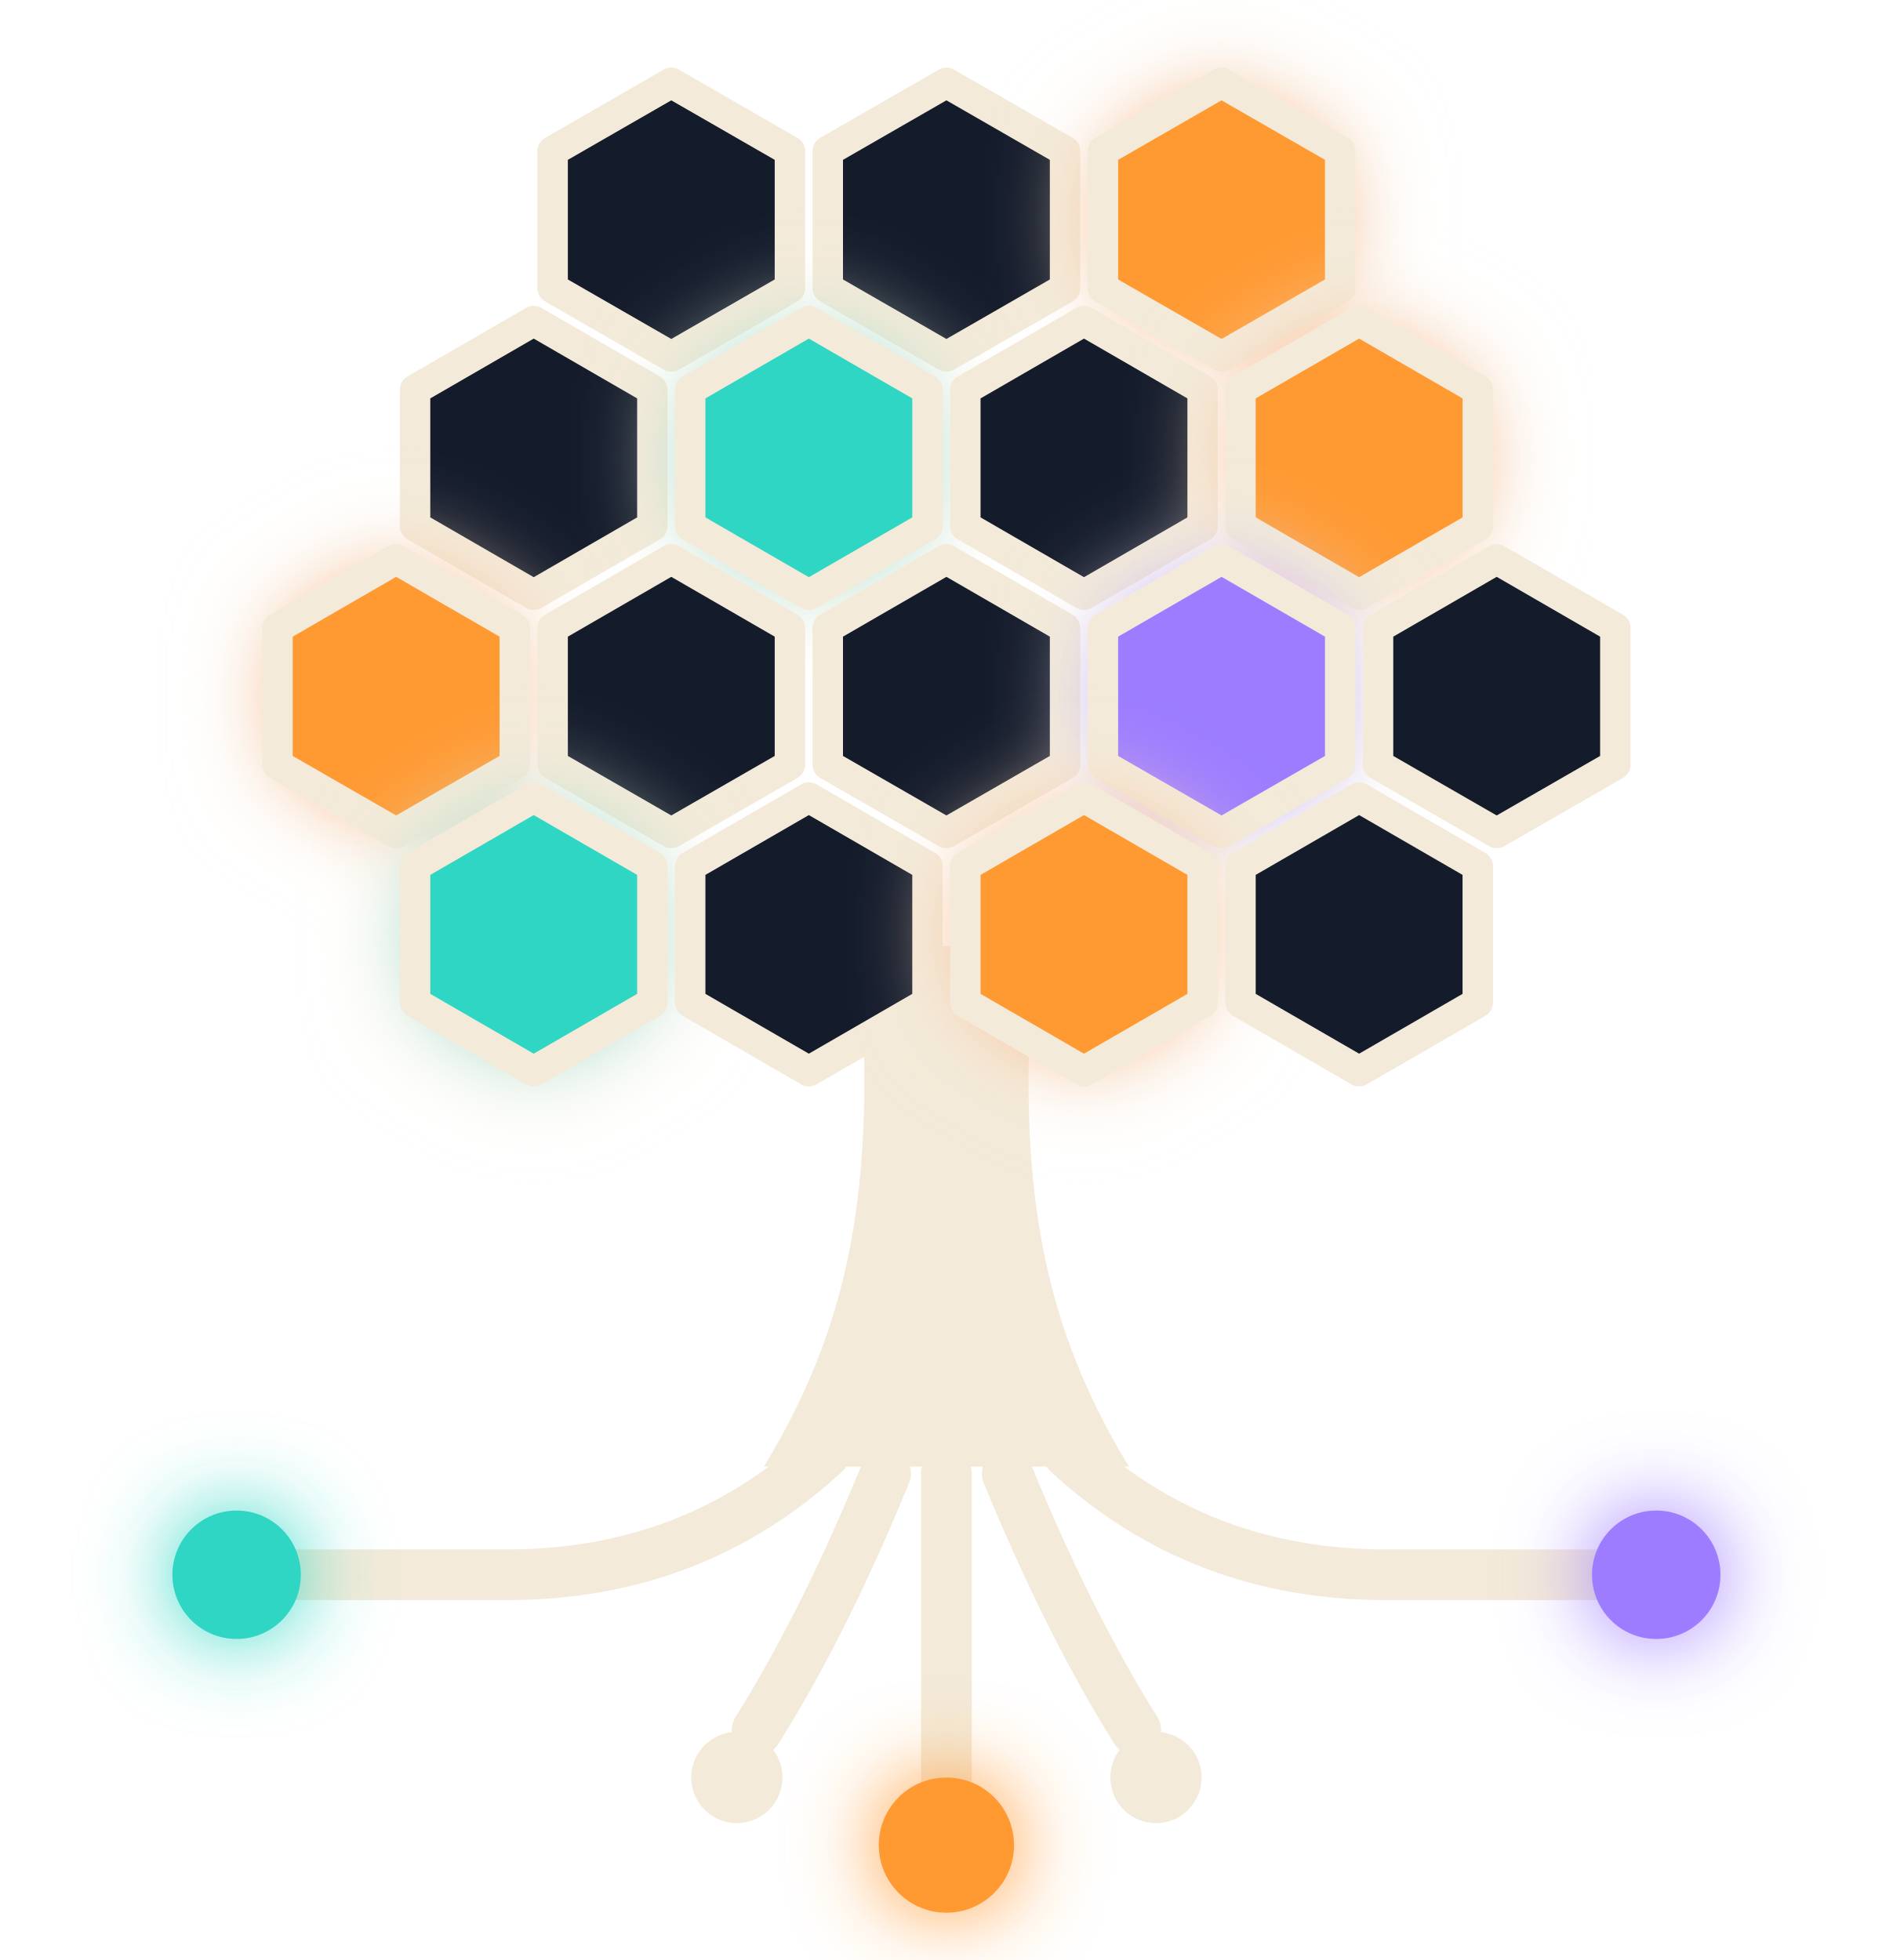
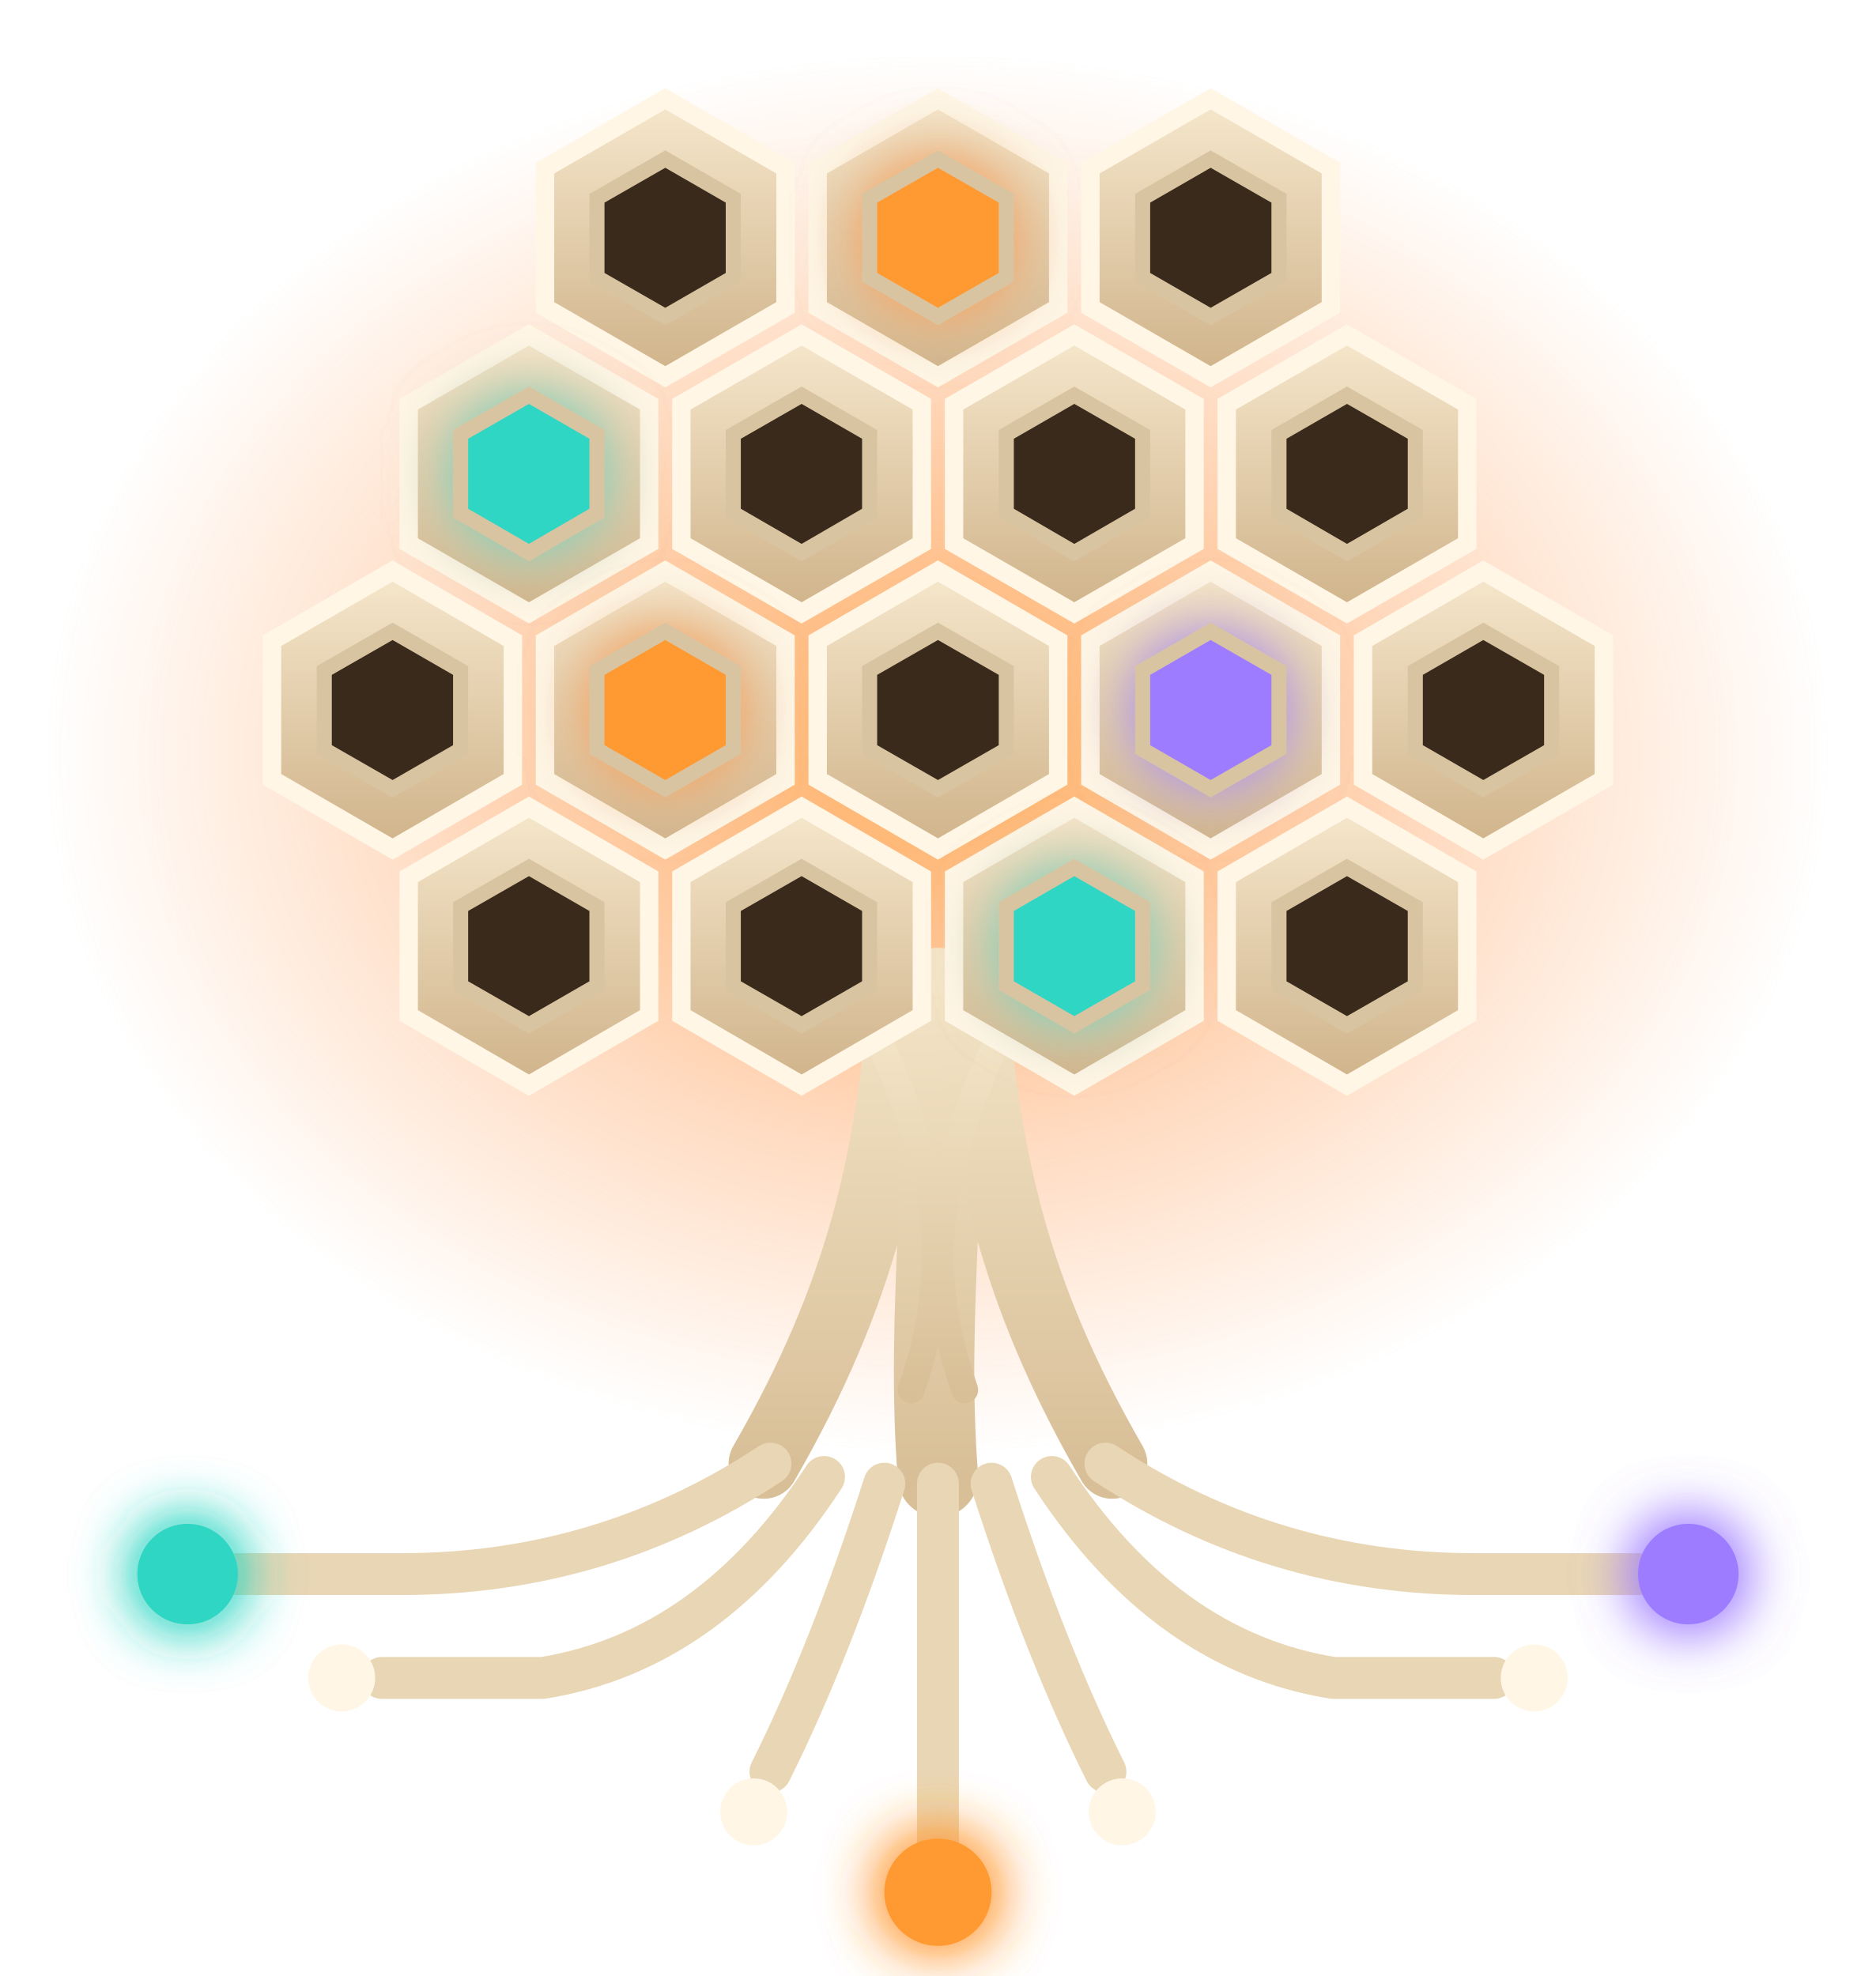
- <svg xmlns="http://www.w3.org/2000/svg" viewBox="4 2 56 58" role="img" aria-label="RootSystems">
+ <svg xmlns="http://www.w3.org/2000/svg" viewBox="4 1.5 56 59" role="img" aria-label="RootSystems">
  <defs>
-     <filter id="rsg" x="-60%" y="-60%" width="220%" height="220%">
-       <feGaussianBlur stdDeviation="1.3" result="b" />
+     <radialGradient id="halo" cx="50%" cy="50%" r="50%">
+       <stop offset="0" stop-color="#ff9933" stop-opacity=".75" />
+       <stop offset=".55" stop-color="#ff7a1a" stop-opacity=".28" />
+       <stop offset="1" stop-color="#ff7a1a" stop-opacity="0" />
+     </radialGradient>
+     <linearGradient id="wood" x1="0" y1="0" x2="0" y2="1">
+       <stop offset="0" stop-color="#f6e7cc" />
+       <stop offset="1" stop-color="#cfb38a" />
+     </linearGradient>
+     <linearGradient id="trunk" x1="0" y1="0" x2="0" y2="1">
+       <stop offset="0" stop-color="#f3e4c6" />
+       <stop offset="1" stop-color="#d8bf98" />
+     </linearGradient>
+     <filter id="lit" x="-80%" y="-80%" width="260%" height="260%">
+       <feGaussianBlur stdDeviation=".9" result="b" />
      <feMerge>
+         <feMergeNode in="b" />
        <feMergeNode in="b" />
        <feMergeNode in="SourceGraphic" />
      </feMerge>
    </filter>
  </defs>
-   <path d="M29.4 30 C29.9 36.5 29.4 40.8 26.6 45.4 L37.4 45.4 C34.6 40.8 34.1 36.5 34.6 30 Z" fill="#f3ead9" />
-   <polygon points="23.86,4.45 27.37,6.47 27.37,10.53 23.86,12.55 20.35,10.53 20.35,6.47" fill="#141b2b" stroke="#f3ead9" stroke-width="0.9" stroke-linejoin="round" />
-   <polygon points="32.00,4.45 35.51,6.47 35.51,10.53 32.00,12.55 28.49,10.53 28.49,6.47" fill="#141b2b" stroke="#f3ead9" stroke-width="0.9" stroke-linejoin="round" />
-   <polygon points="40.14,4.45 43.65,6.47 43.65,10.53 40.14,12.55 36.63,10.53 36.63,6.47" fill="#ff9933" stroke="#f3ead9" stroke-width="0.9" stroke-linejoin="round" filter="url(#rsg)" />
-   <polygon points="19.79,11.50 23.30,13.53 23.30,17.57 19.79,19.60 16.28,17.57 16.28,13.53" fill="#141b2b" stroke="#f3ead9" stroke-width="0.9" stroke-linejoin="round" />
-   <polygon points="27.93,11.50 31.44,13.53 31.44,17.57 27.93,19.60 24.42,17.57 24.42,13.53" fill="#2fd6c3" stroke="#f3ead9" stroke-width="0.9" stroke-linejoin="round" filter="url(#rsg)" />
-   <polygon points="36.07,11.50 39.58,13.53 39.58,17.57 36.07,19.60 32.56,17.57 32.56,13.53" fill="#141b2b" stroke="#f3ead9" stroke-width="0.9" stroke-linejoin="round" />
-   <polygon points="44.21,11.50 47.72,13.53 47.72,17.57 44.21,19.60 40.70,17.57 40.70,13.53" fill="#ff9933" stroke="#f3ead9" stroke-width="0.9" stroke-linejoin="round" filter="url(#rsg)" />
-   <polygon points="15.72,18.55 19.23,20.58 19.23,24.63 15.72,26.65 12.21,24.63 12.21,20.58" fill="#ff9933" stroke="#f3ead9" stroke-width="0.9" stroke-linejoin="round" filter="url(#rsg)" />
-   <polygon points="23.86,18.55 27.37,20.58 27.37,24.63 23.86,26.65 20.35,24.63 20.35,20.58" fill="#141b2b" stroke="#f3ead9" stroke-width="0.9" stroke-linejoin="round" />
-   <polygon points="32.00,18.55 35.51,20.58 35.51,24.63 32.00,26.65 28.49,24.63 28.49,20.58" fill="#141b2b" stroke="#f3ead9" stroke-width="0.9" stroke-linejoin="round" />
-   <polygon points="40.14,18.55 43.65,20.58 43.65,24.63 40.14,26.65 36.63,24.63 36.63,20.58" fill="#9d7cff" stroke="#f3ead9" stroke-width="0.9" stroke-linejoin="round" filter="url(#rsg)" />
-   <polygon points="48.28,18.55 51.79,20.58 51.79,24.63 48.28,26.65 44.77,24.63 44.77,20.58" fill="#141b2b" stroke="#f3ead9" stroke-width="0.9" stroke-linejoin="round" />
-   <polygon points="19.79,25.60 23.30,27.63 23.30,31.67 19.79,33.70 16.28,31.67 16.28,27.63" fill="#2fd6c3" stroke="#f3ead9" stroke-width="0.9" stroke-linejoin="round" filter="url(#rsg)" />
-   <polygon points="27.93,25.60 31.44,27.63 31.44,31.67 27.93,33.70 24.42,31.67 24.42,27.63" fill="#141b2b" stroke="#f3ead9" stroke-width="0.9" stroke-linejoin="round" />
-   <polygon points="36.07,25.60 39.58,27.63 39.58,31.67 36.07,33.70 32.56,31.67 32.56,27.63" fill="#ff9933" stroke="#f3ead9" stroke-width="0.9" stroke-linejoin="round" filter="url(#rsg)" />
-   <polygon points="44.21,25.60 47.72,27.63 47.72,31.67 44.21,33.70 40.70,31.67 40.70,27.63" fill="#141b2b" stroke="#f3ead9" stroke-width="0.9" stroke-linejoin="round" />
-   <g fill="none" stroke="#f3ead9" stroke-width="1.5" stroke-linecap="round" stroke-linejoin="round">
-     <path d="M28.4 45 Q24.5 48.6 19 48.6 H12.6" />
-     <path d="M30.2 45.6 Q28.4 50 26.4 53.2" />
-     <path d="M32 45.6 V54.6" />
-     <path d="M33.8 45.6 Q35.6 50 37.6 53.2" />
-     <path d="M35.6 45 Q39.5 48.6 45 48.6 H51.4" />
+   <ellipse cx="32" cy="24" rx="27" ry="21" fill="url(#halo)" />
+   <g fill="none" stroke="url(#trunk)" stroke-linecap="round">
+     <path d="M31 31C30.6 36 29.8 40 26.8 45.2" stroke-width="2.1" />
+     <path d="M32 31C32.4 36 31.6 40.5 32 45.6" stroke-width="2.4" />
+     <path d="M33 31C33.4 36 34.2 40 37.2 45.2" stroke-width="2.1" />
+     <path d="M30.2 32.5C31.8 36 32.6 39 31.2 43" stroke-width="0.8" />
+     <path d="M33.8 32.5C32.2 36 31.4 39 32.8 43" stroke-width="0.8" />
  </g>
-   <g filter="url(#rsg)">
-     <circle cx="11" cy="48.6" r="1.9" fill="#2fd6c3" />
-     <circle cx="53" cy="48.6" r="1.9" fill="#9d7cff" />
-     <circle cx="32" cy="56.6" r="2" fill="#ff9933" />
+   <polygon points="23.86,4.45 27.45,6.52 27.45,10.68 23.86,12.75 20.27,10.68 20.27,6.52" fill="url(#wood)" stroke="#fff6e6" stroke-width=".55" />
+   <polygon points="23.86,6.25 25.89,7.42 25.89,9.78 23.86,10.95 21.82,9.78 21.82,7.42" fill="#3a2a1c" stroke="#d9c4a2" stroke-width=".45" />
+   <polygon points="32.00,4.45 35.59,6.52 35.59,10.68 32.00,12.75 28.41,10.68 28.41,6.52" fill="url(#wood)" stroke="#fff6e6" stroke-width=".55" />
+   <polygon points="32.00,6.25 34.04,7.42 34.04,9.78 32.00,10.95 29.96,9.78 29.96,7.42" fill="#ff9933" stroke="#d9c4a2" stroke-width=".45" filter="url(#lit)" />
+   <polygon points="40.14,4.45 43.73,6.52 43.73,10.68 40.14,12.75 36.55,10.68 36.55,6.52" fill="url(#wood)" stroke="#fff6e6" stroke-width=".55" />
+   <polygon points="40.14,6.25 42.18,7.42 42.18,9.78 40.14,10.95 38.11,9.78 38.11,7.42" fill="#3a2a1c" stroke="#d9c4a2" stroke-width=".45" />
+   <polygon points="19.79,11.50 23.38,13.57 23.38,17.73 19.79,19.80 16.20,17.73 16.20,13.57" fill="url(#wood)" stroke="#fff6e6" stroke-width=".55" />
+   <polygon points="19.79,13.30 21.82,14.47 21.82,16.82 19.79,18.00 17.75,16.82 17.75,14.47" fill="#2fd6c3" stroke="#d9c4a2" stroke-width=".45" filter="url(#lit)" />
+   <polygon points="27.93,11.50 31.52,13.57 31.52,17.73 27.93,19.80 24.34,17.73 24.34,13.57" fill="url(#wood)" stroke="#fff6e6" stroke-width=".55" />
+   <polygon points="27.93,13.30 29.96,14.47 29.96,16.82 27.93,18.00 25.89,16.82 25.89,14.47" fill="#3a2a1c" stroke="#d9c4a2" stroke-width=".45" />
+   <polygon points="36.07,11.50 39.66,13.57 39.66,17.73 36.07,19.80 32.48,17.73 32.48,13.57" fill="url(#wood)" stroke="#fff6e6" stroke-width=".55" />
+   <polygon points="36.07,13.30 38.11,14.47 38.11,16.82 36.07,18.00 34.04,16.82 34.04,14.47" fill="#3a2a1c" stroke="#d9c4a2" stroke-width=".45" />
+   <polygon points="44.21,11.50 47.80,13.57 47.80,17.73 44.21,19.80 40.62,17.73 40.62,13.57" fill="url(#wood)" stroke="#fff6e6" stroke-width=".55" />
+   <polygon points="44.21,13.30 46.25,14.47 46.25,16.82 44.21,18.00 42.18,16.82 42.18,14.47" fill="#3a2a1c" stroke="#d9c4a2" stroke-width=".45" />
+   <polygon points="15.72,18.55 19.31,20.63 19.31,24.77 15.72,26.85 12.12,24.77 12.12,20.63" fill="url(#wood)" stroke="#fff6e6" stroke-width=".55" />
+   <polygon points="15.72,20.35 17.75,21.52 17.75,23.88 15.72,25.05 13.68,23.88 13.68,21.52" fill="#3a2a1c" stroke="#d9c4a2" stroke-width=".45" />
+   <polygon points="23.86,18.55 27.45,20.63 27.45,24.77 23.86,26.85 20.27,24.77 20.27,20.63" fill="url(#wood)" stroke="#fff6e6" stroke-width=".55" />
+   <polygon points="23.86,20.35 25.89,21.52 25.89,23.88 23.86,25.05 21.82,23.88 21.82,21.52" fill="#ff9933" stroke="#d9c4a2" stroke-width=".45" filter="url(#lit)" />
+   <polygon points="32.00,18.55 35.59,20.63 35.59,24.77 32.00,26.85 28.41,24.77 28.41,20.63" fill="url(#wood)" stroke="#fff6e6" stroke-width=".55" />
+   <polygon points="32.00,20.35 34.04,21.52 34.04,23.88 32.00,25.05 29.96,23.88 29.96,21.52" fill="#3a2a1c" stroke="#d9c4a2" stroke-width=".45" />
+   <polygon points="40.14,18.55 43.73,20.63 43.73,24.77 40.14,26.85 36.55,24.77 36.55,20.63" fill="url(#wood)" stroke="#fff6e6" stroke-width=".55" />
+   <polygon points="40.14,20.35 42.18,21.52 42.18,23.88 40.14,25.05 38.11,23.88 38.11,21.52" fill="#9d7cff" stroke="#d9c4a2" stroke-width=".45" filter="url(#lit)" />
+   <polygon points="48.28,18.55 51.88,20.63 51.88,24.77 48.28,26.85 44.69,24.77 44.69,20.63" fill="url(#wood)" stroke="#fff6e6" stroke-width=".55" />
+   <polygon points="48.28,20.35 50.32,21.52 50.32,23.88 48.28,25.05 46.25,23.88 46.25,21.52" fill="#3a2a1c" stroke="#d9c4a2" stroke-width=".45" />
+   <polygon points="19.79,25.60 23.38,27.68 23.38,31.82 19.79,33.90 16.20,31.82 16.20,27.68" fill="url(#wood)" stroke="#fff6e6" stroke-width=".55" />
+   <polygon points="19.79,27.40 21.82,28.57 21.82,30.93 19.79,32.10 17.75,30.93 17.75,28.57" fill="#3a2a1c" stroke="#d9c4a2" stroke-width=".45" />
+   <polygon points="27.93,25.60 31.52,27.68 31.52,31.82 27.93,33.90 24.34,31.82 24.34,27.68" fill="url(#wood)" stroke="#fff6e6" stroke-width=".55" />
+   <polygon points="27.93,27.40 29.96,28.57 29.96,30.93 27.93,32.10 25.89,30.93 25.89,28.57" fill="#3a2a1c" stroke="#d9c4a2" stroke-width=".45" />
+   <polygon points="36.07,25.60 39.66,27.68 39.66,31.82 36.07,33.90 32.48,31.82 32.48,27.68" fill="url(#wood)" stroke="#fff6e6" stroke-width=".55" />
+   <polygon points="36.07,27.40 38.11,28.57 38.11,30.93 36.07,32.10 34.04,30.93 34.04,28.57" fill="#2fd6c3" stroke="#d9c4a2" stroke-width=".45" filter="url(#lit)" />
+   <polygon points="44.21,25.60 47.80,27.68 47.80,31.82 44.21,33.90 40.62,31.82 40.62,27.68" fill="url(#wood)" stroke="#fff6e6" stroke-width=".55" />
+   <polygon points="44.21,27.40 46.25,28.57 46.25,30.93 44.21,32.10 42.18,30.93 42.18,28.57" fill="#3a2a1c" stroke="#d9c4a2" stroke-width=".45" />
+   <g fill="none" stroke="#e9d6b4" stroke-width="1.25" stroke-linecap="round" stroke-linejoin="round">
+     <path d="M27 45.2Q22 48.5 16 48.5H10.8" />
+     <path d="M28.6 45.6Q25.2 50.8 20.2 51.6H15.4" />
+     <path d="M30.4 45.8Q28.8 50.8 27 54.4" />
+     <path d="M32 45.8V56.6" />
+     <path d="M33.6 45.8Q35.2 50.8 37 54.4" />
+     <path d="M35.4 45.6Q38.8 50.8 43.8 51.6H48.6" />
+     <path d="M37 45.2Q42 48.5 48 48.5H53.2" />
  </g>
-   <circle cx="25.8" cy="54.6" r="1.35" fill="#f3ead9" />
-   <circle cx="38.2" cy="54.6" r="1.35" fill="#f3ead9" />
+   <g>
+     <circle cx="9.6" cy="48.5" r="1.5" fill="#2fd6c3" filter="url(#lit)" />
+     <circle cx="14.2" cy="51.6" r="1" fill="#fff6e6" />
+     <circle cx="26.5" cy="55.6" r="1" fill="#fff6e6" />
+     <circle cx="32" cy="58" r="1.6" fill="#ff9933" filter="url(#lit)" />
+     <circle cx="37.5" cy="55.6" r="1" fill="#fff6e6" />
+     <circle cx="49.8" cy="51.6" r="1" fill="#fff6e6" />
+     <circle cx="54.4" cy="48.5" r="1.5" fill="#9d7cff" filter="url(#lit)" />
+   </g>
</svg>
